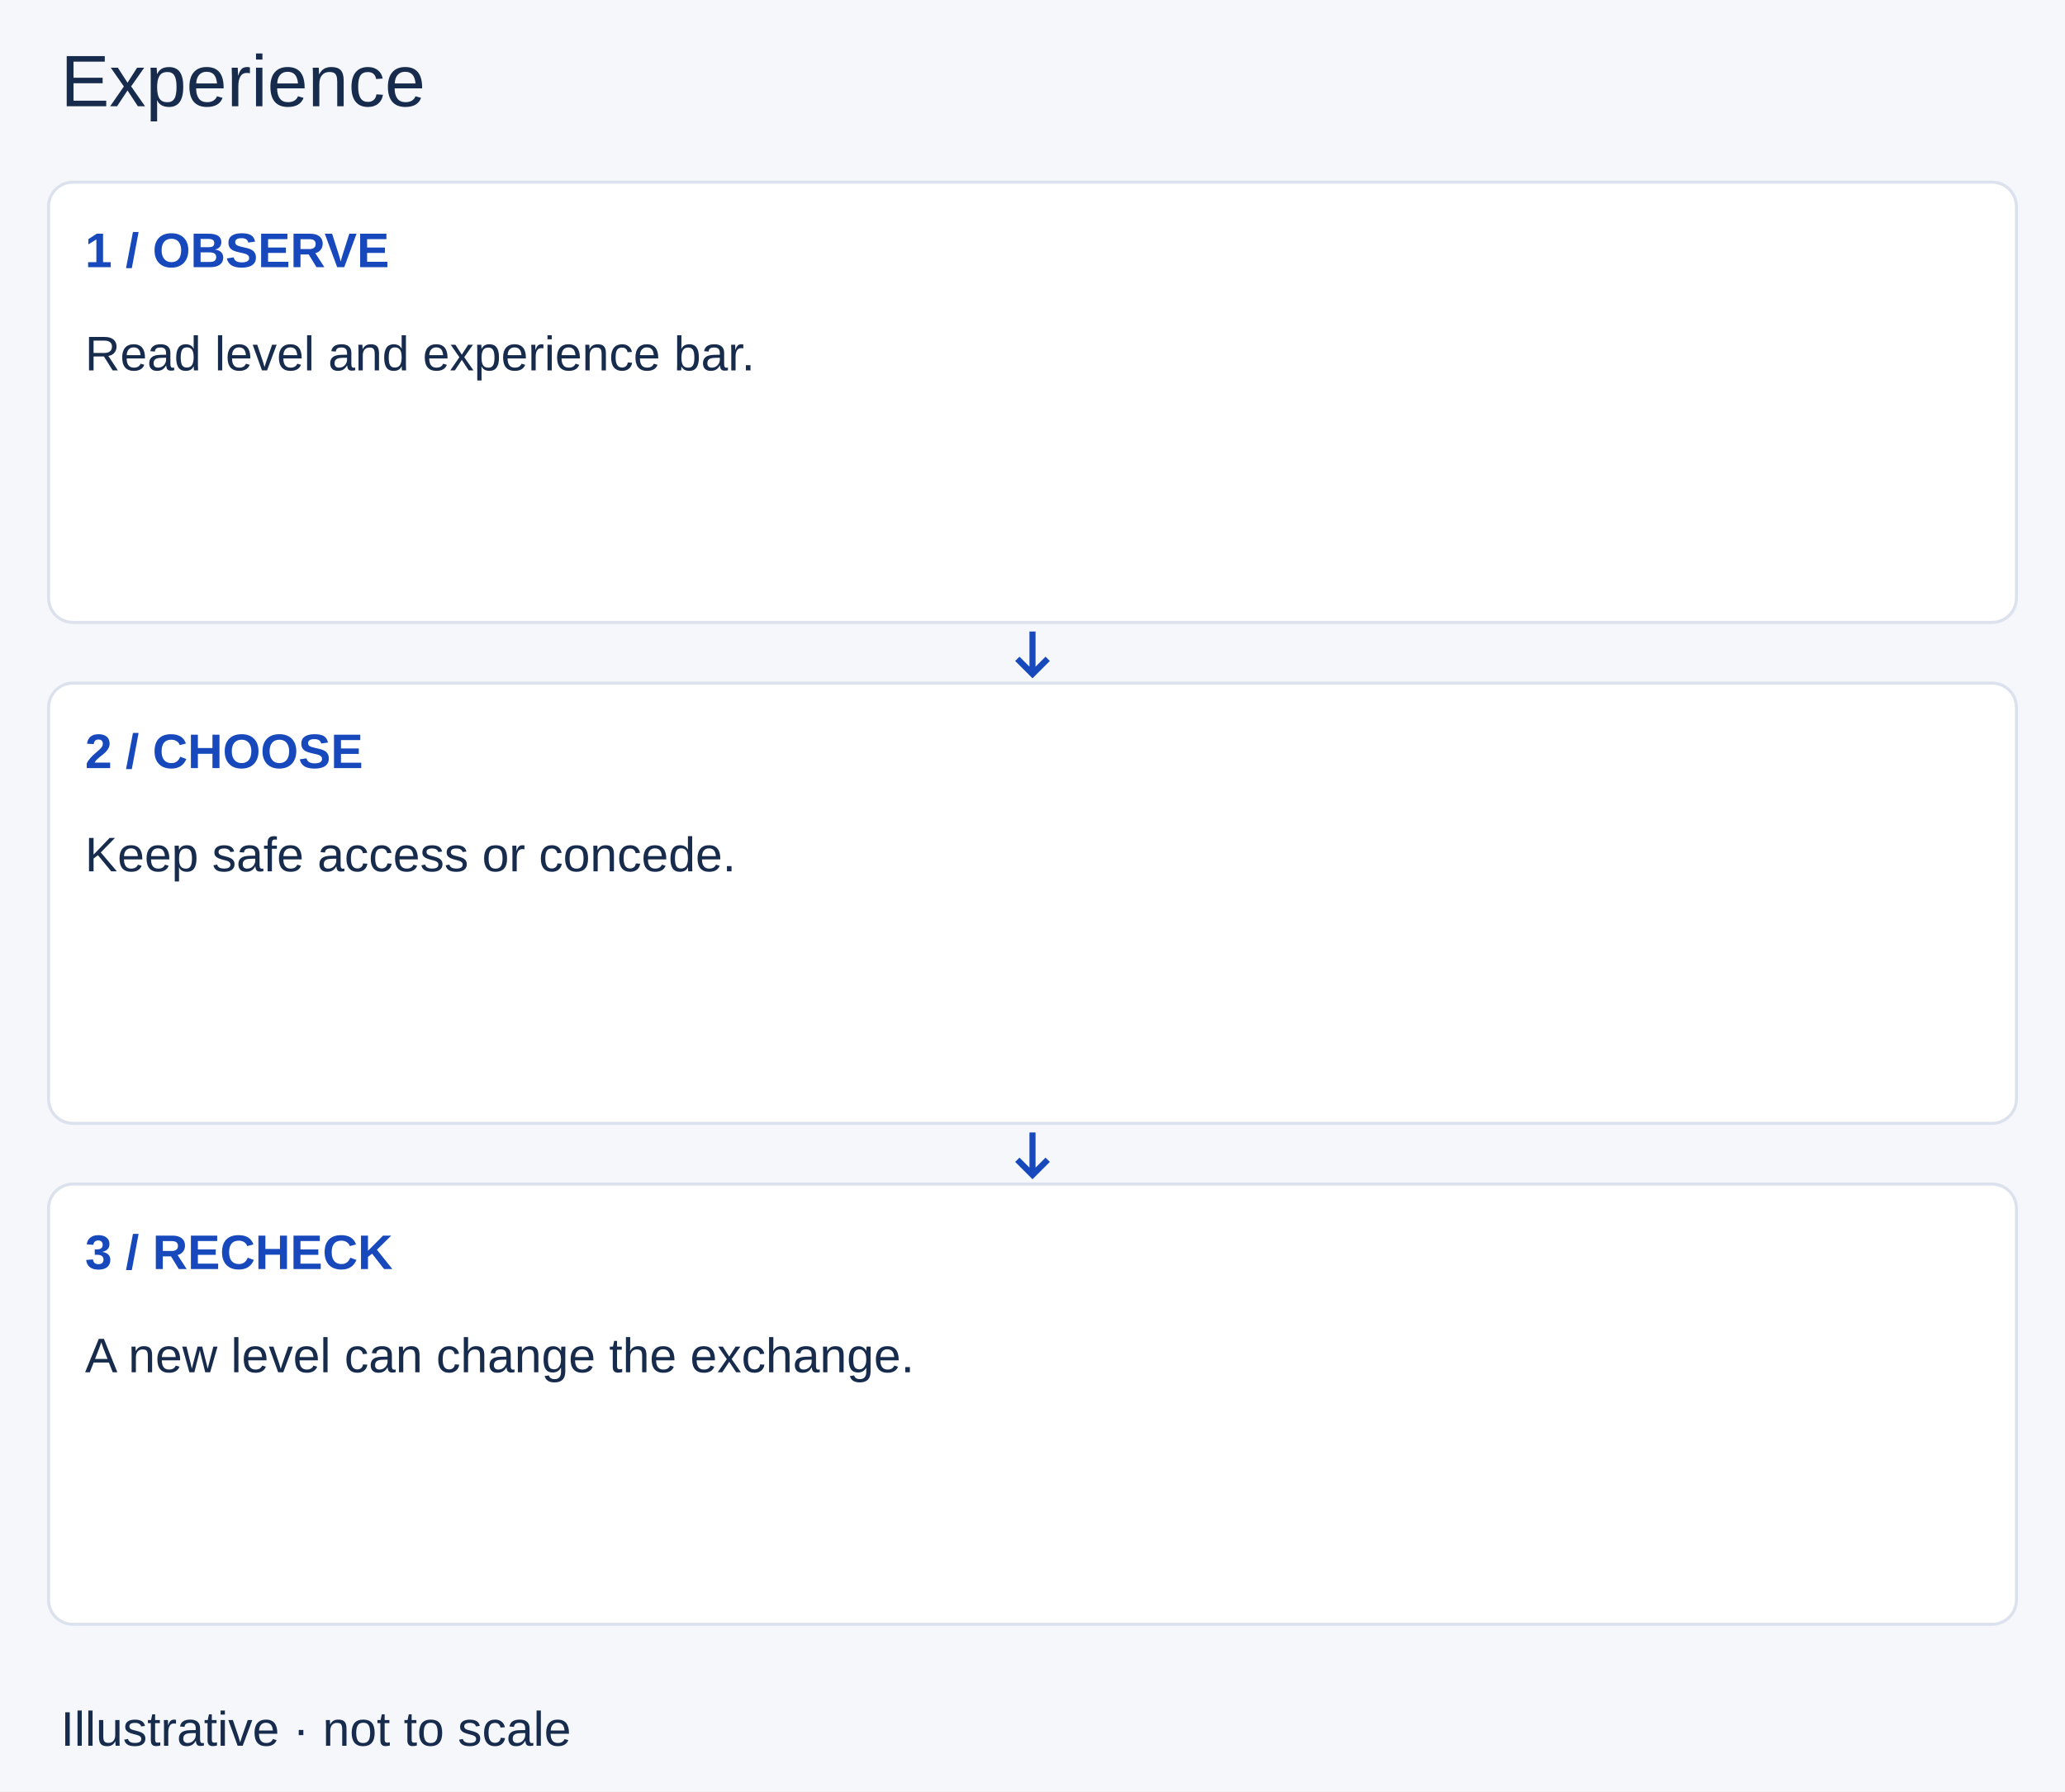
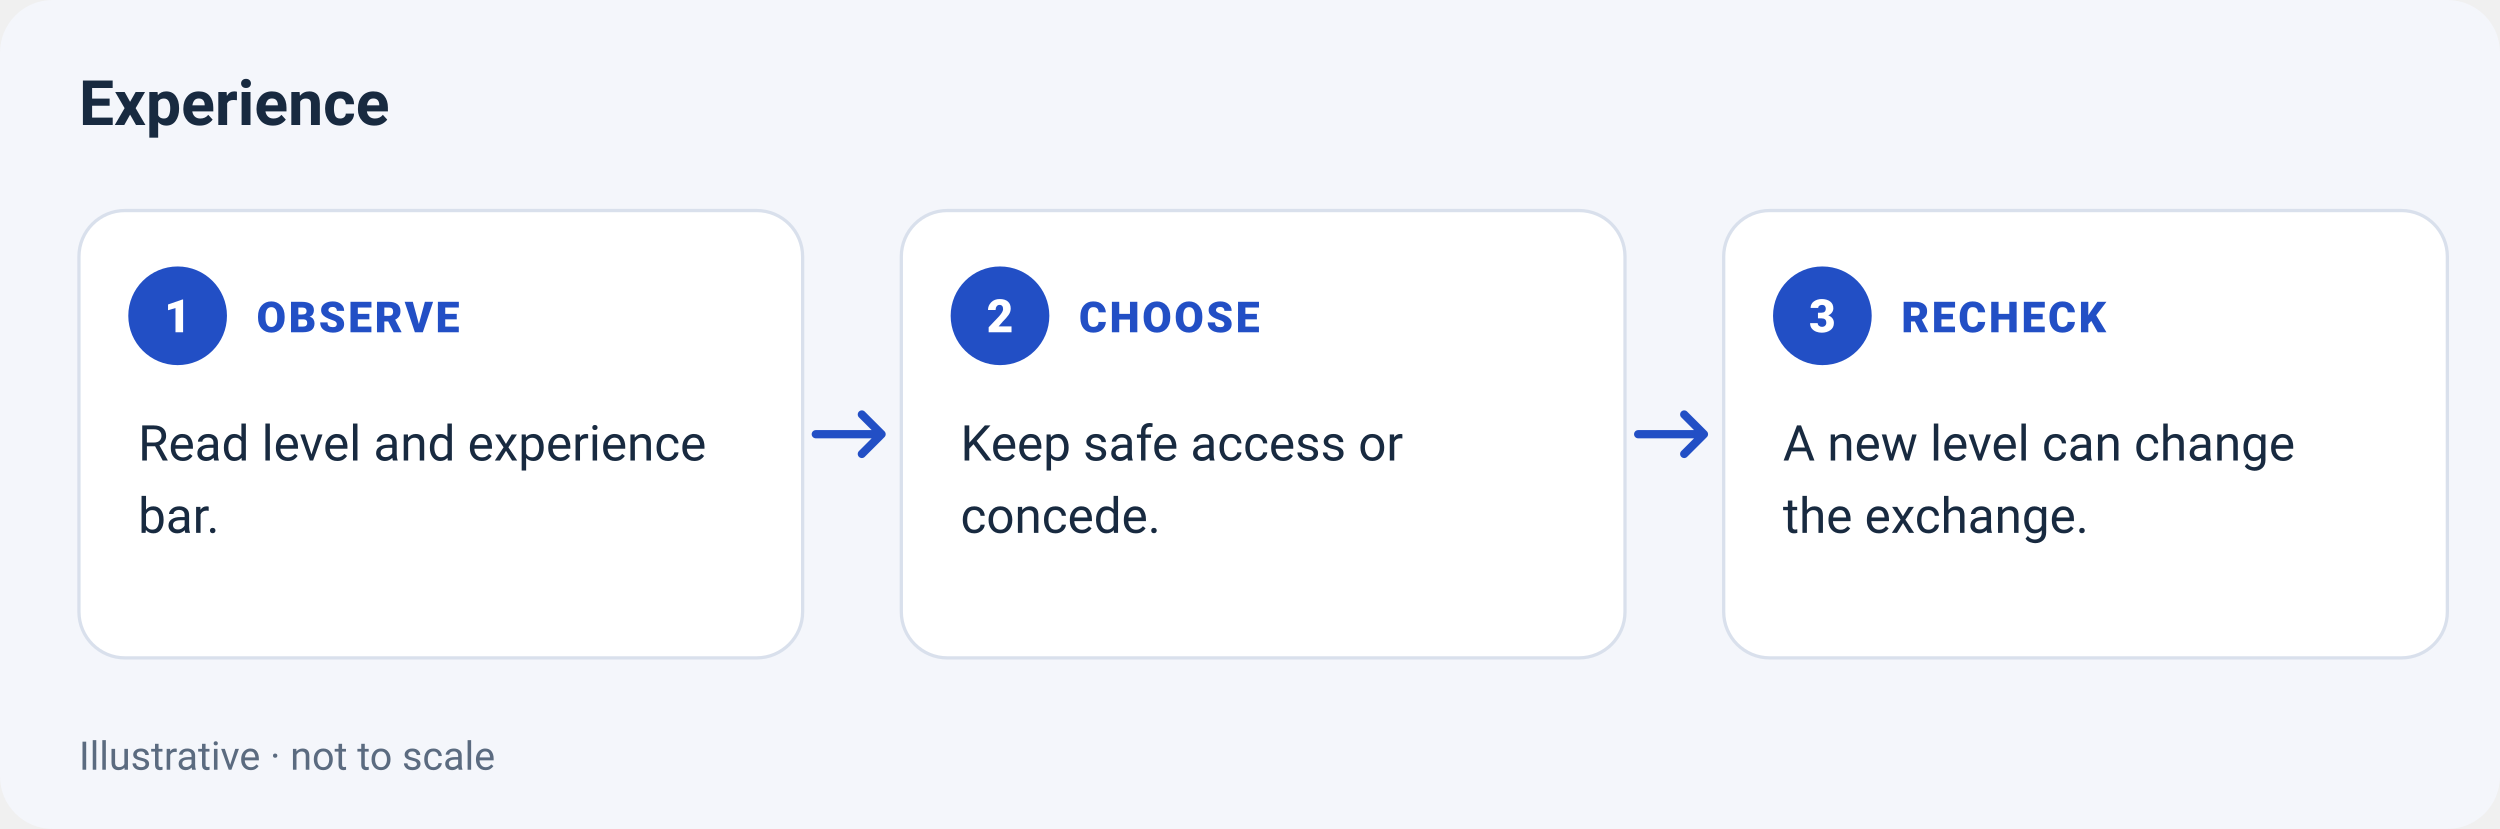
- <svg xmlns="http://www.w3.org/2000/svg" width="680" height="590" viewBox="0 0 680 590" role="img" aria-labelledby="title desc">
-   <rect width="100%" height="100%" fill="#f5f7fb" />
-   <style>text{font-family:Arial,sans-serif;fill:#172b4d;font-size:16px}.label{fill:#1749bd;font-weight:bold}</style>
-   <text x="20" y="35" style="font-size:24px">Experience</text>
-   <rect x="16" y="60" width="648" height="145" rx="8" fill="white" stroke="#dce2ed" />
-   <text x="28" y="88" class="label">1 / OBSERVE</text>
-   <text x="28" y="122">Read level and experience bar.</text>
-   <path d="M340 208v14m-5 -5l5 5 5 -5" stroke="#1749bd" stroke-width="2" fill="none" />
-   <rect x="16" y="225" width="648" height="145" rx="8" fill="white" stroke="#dce2ed" />
-   <text x="28" y="253" class="label">2 / CHOOSE</text>
-   <text x="28" y="287">Keep safe access or concede.</text>
-   <path d="M340 373v14m-5 -5l5 5 5 -5" stroke="#1749bd" stroke-width="2" fill="none" />
-   <rect x="16" y="390" width="648" height="145" rx="8" fill="white" stroke="#dce2ed" />
-   <text x="28" y="418" class="label">3 / RECHECK</text>
-   <text x="28" y="452">A new level can change the exchange.</text>
-   <text x="20" y="575">Illustrative · not to scale</text>
-   <style>@media(prefers-color-scheme:dark){text{fill:#ededed}.label{fill:#9abaff}[fill="#f5f7fb"]{fill:#191919}[stroke="#f5f7fb"]{stroke:#191919}[fill="#ffffff"]{fill:#222222}[stroke="#ffffff"]{stroke:#222222}[fill="#fff"]{fill:#222222}[stroke="#fff"]{stroke:#222222}[fill="white"]{fill:#222222}[stroke="white"]{stroke:#222222}[fill="#dee5f3"]{fill:#2c2c2c}[stroke="#dee5f3"]{stroke:#2c2c2c}[fill="#172b4d"]{fill:#ededed}[stroke="#172b4d"]{stroke:#ededed}[fill="#405574"]{fill:#b5b5b5}[stroke="#405574"]{stroke:#b5b5b5}[fill="#1749bd"]{fill:#9abaff}[stroke="#1749bd"]{stroke:#9abaff}[fill="#dce2ed"]{fill:#424242}[stroke="#dce2ed"]{stroke:#424242}[fill="#78869c"]{fill:#777777}[stroke="#78869c"]{stroke:#777777}}</style>
+ <svg xmlns="http://www.w3.org/2000/svg" width="760" height="252" viewBox="0 0 760 252" role="img" aria-labelledby="title desc">
+   <style>.bg{fill:#f4f6fb}.card{fill:#fff;stroke:#d9e0ec}.num{fill:#224fc5}.numt{fill:#fff;font-weight:800}.lab{fill:#224fc5;font-weight:800;letter-spacing:.06em}.t{fill:#182a40}.lead{fill:#182a40;font-weight:650}.muted{fill:#5b6b80}.arrow{stroke:#224fc5;fill:none}text{font-family:system-ui,-apple-system,"Segoe UI",Roboto,sans-serif}@media(prefers-color-scheme:dark){.bg{fill:#171717}.card{fill:#202020;stroke:#3a3a3a}.num{fill:#9abaff}.numt{fill:#111}.lab{fill:#9abaff}.t,.lead{fill:#ededed}.muted{fill:#a8a8a8}.arrow{stroke:#9abaff}}</style>
+   <rect class="bg" width="760" height="252" rx="16" />
+   <text x="24" y="38" class="lead" style="font-size:19px">Experience</text>
+   <rect class="card" x="24" y="64" width="220" height="136" rx="14" />
+   <circle class="num" cx="54" cy="96" r="15" />
+   <text class="numt" x="54" y="101" text-anchor="middle" style="font-size:14px">1</text>
+   <text class="lab" x="78" y="101" style="font-size:13px">OBSERVE</text>
+   <text class="t" x="42" y="140" style="font-size:15px">Read level and experience</text>
+   <text class="t" x="42" y="162" style="font-size:15px">bar.</text>
+   <path class="arrow" d="M248 132.0 h20 m-6 -6 l6 6 l-6 6" stroke-width="2.5" stroke-linecap="round" stroke-linejoin="round" />
+   <rect class="card" x="274" y="64" width="220" height="136" rx="14" />
+   <circle class="num" cx="304" cy="96" r="15" />
+   <text class="numt" x="304" y="101" text-anchor="middle" style="font-size:14px">2</text>
+   <text class="lab" x="328" y="101" style="font-size:13px">CHOOSE</text>
+   <text class="t" x="292" y="140" style="font-size:15px">Keep safe access or</text>
+   <text class="t" x="292" y="162" style="font-size:15px">concede.</text>
+   <path class="arrow" d="M498 132.0 h20 m-6 -6 l6 6 l-6 6" stroke-width="2.5" stroke-linecap="round" stroke-linejoin="round" />
+   <rect class="card" x="524" y="64" width="220" height="136" rx="14" />
+   <circle class="num" cx="554" cy="96" r="15" />
+   <text class="numt" x="554" y="101" text-anchor="middle" style="font-size:14px">3</text>
+   <text class="lab" x="578" y="101" style="font-size:13px">RECHECK</text>
+   <text class="t" x="542" y="140" style="font-size:15px">A new level can change</text>
+   <text class="t" x="542" y="162" style="font-size:15px">the exchange.</text>
+   <text class="muted" x="24" y="234" style="font-size:12px">Illustrative · not to scale</text>
</svg>
